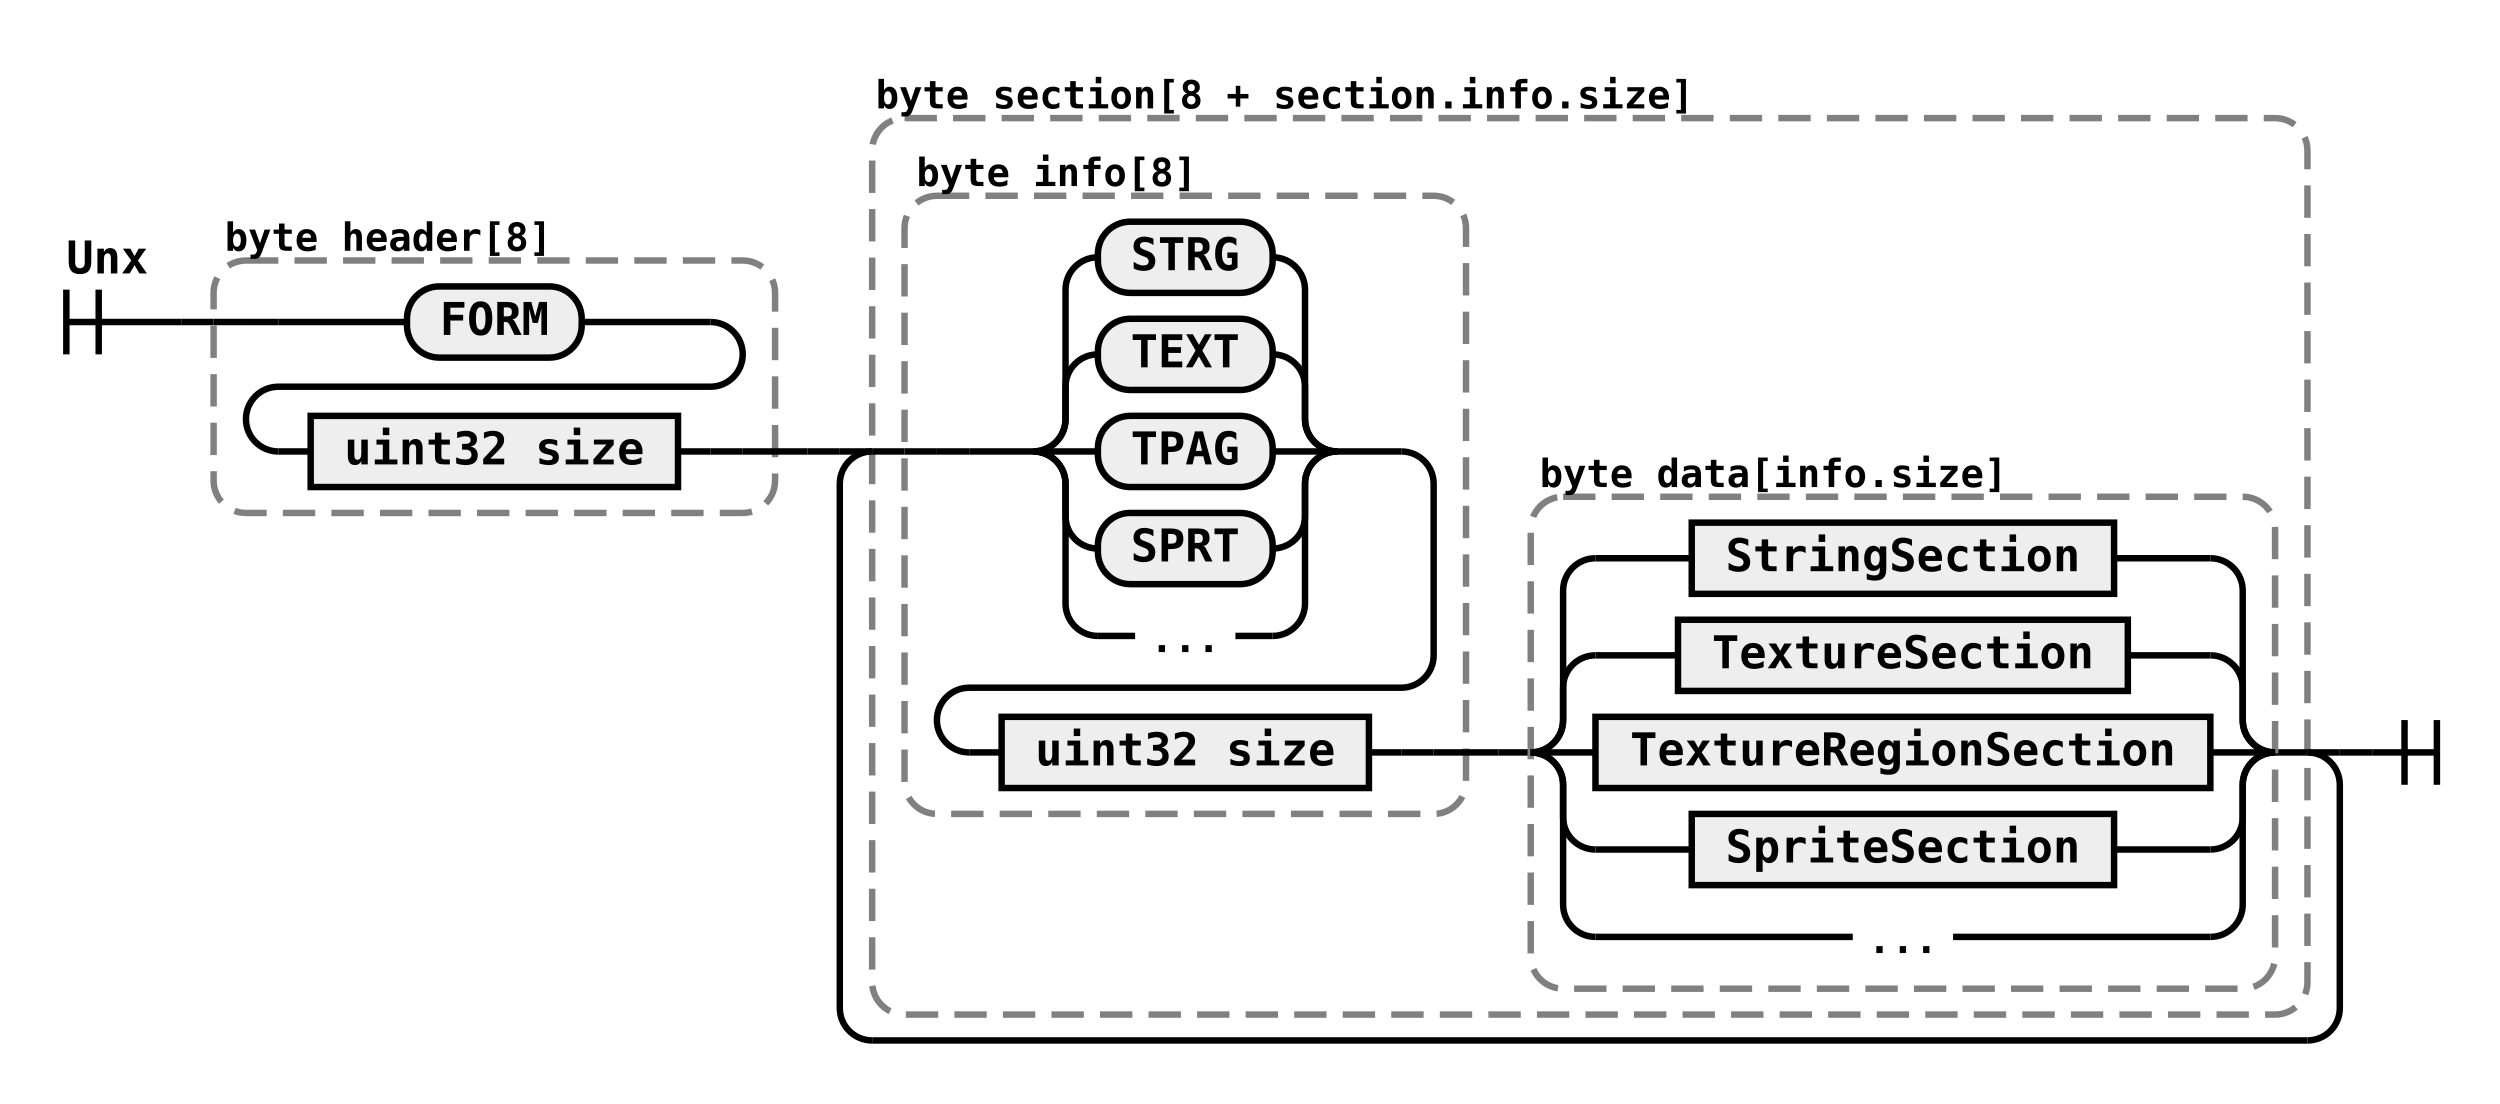
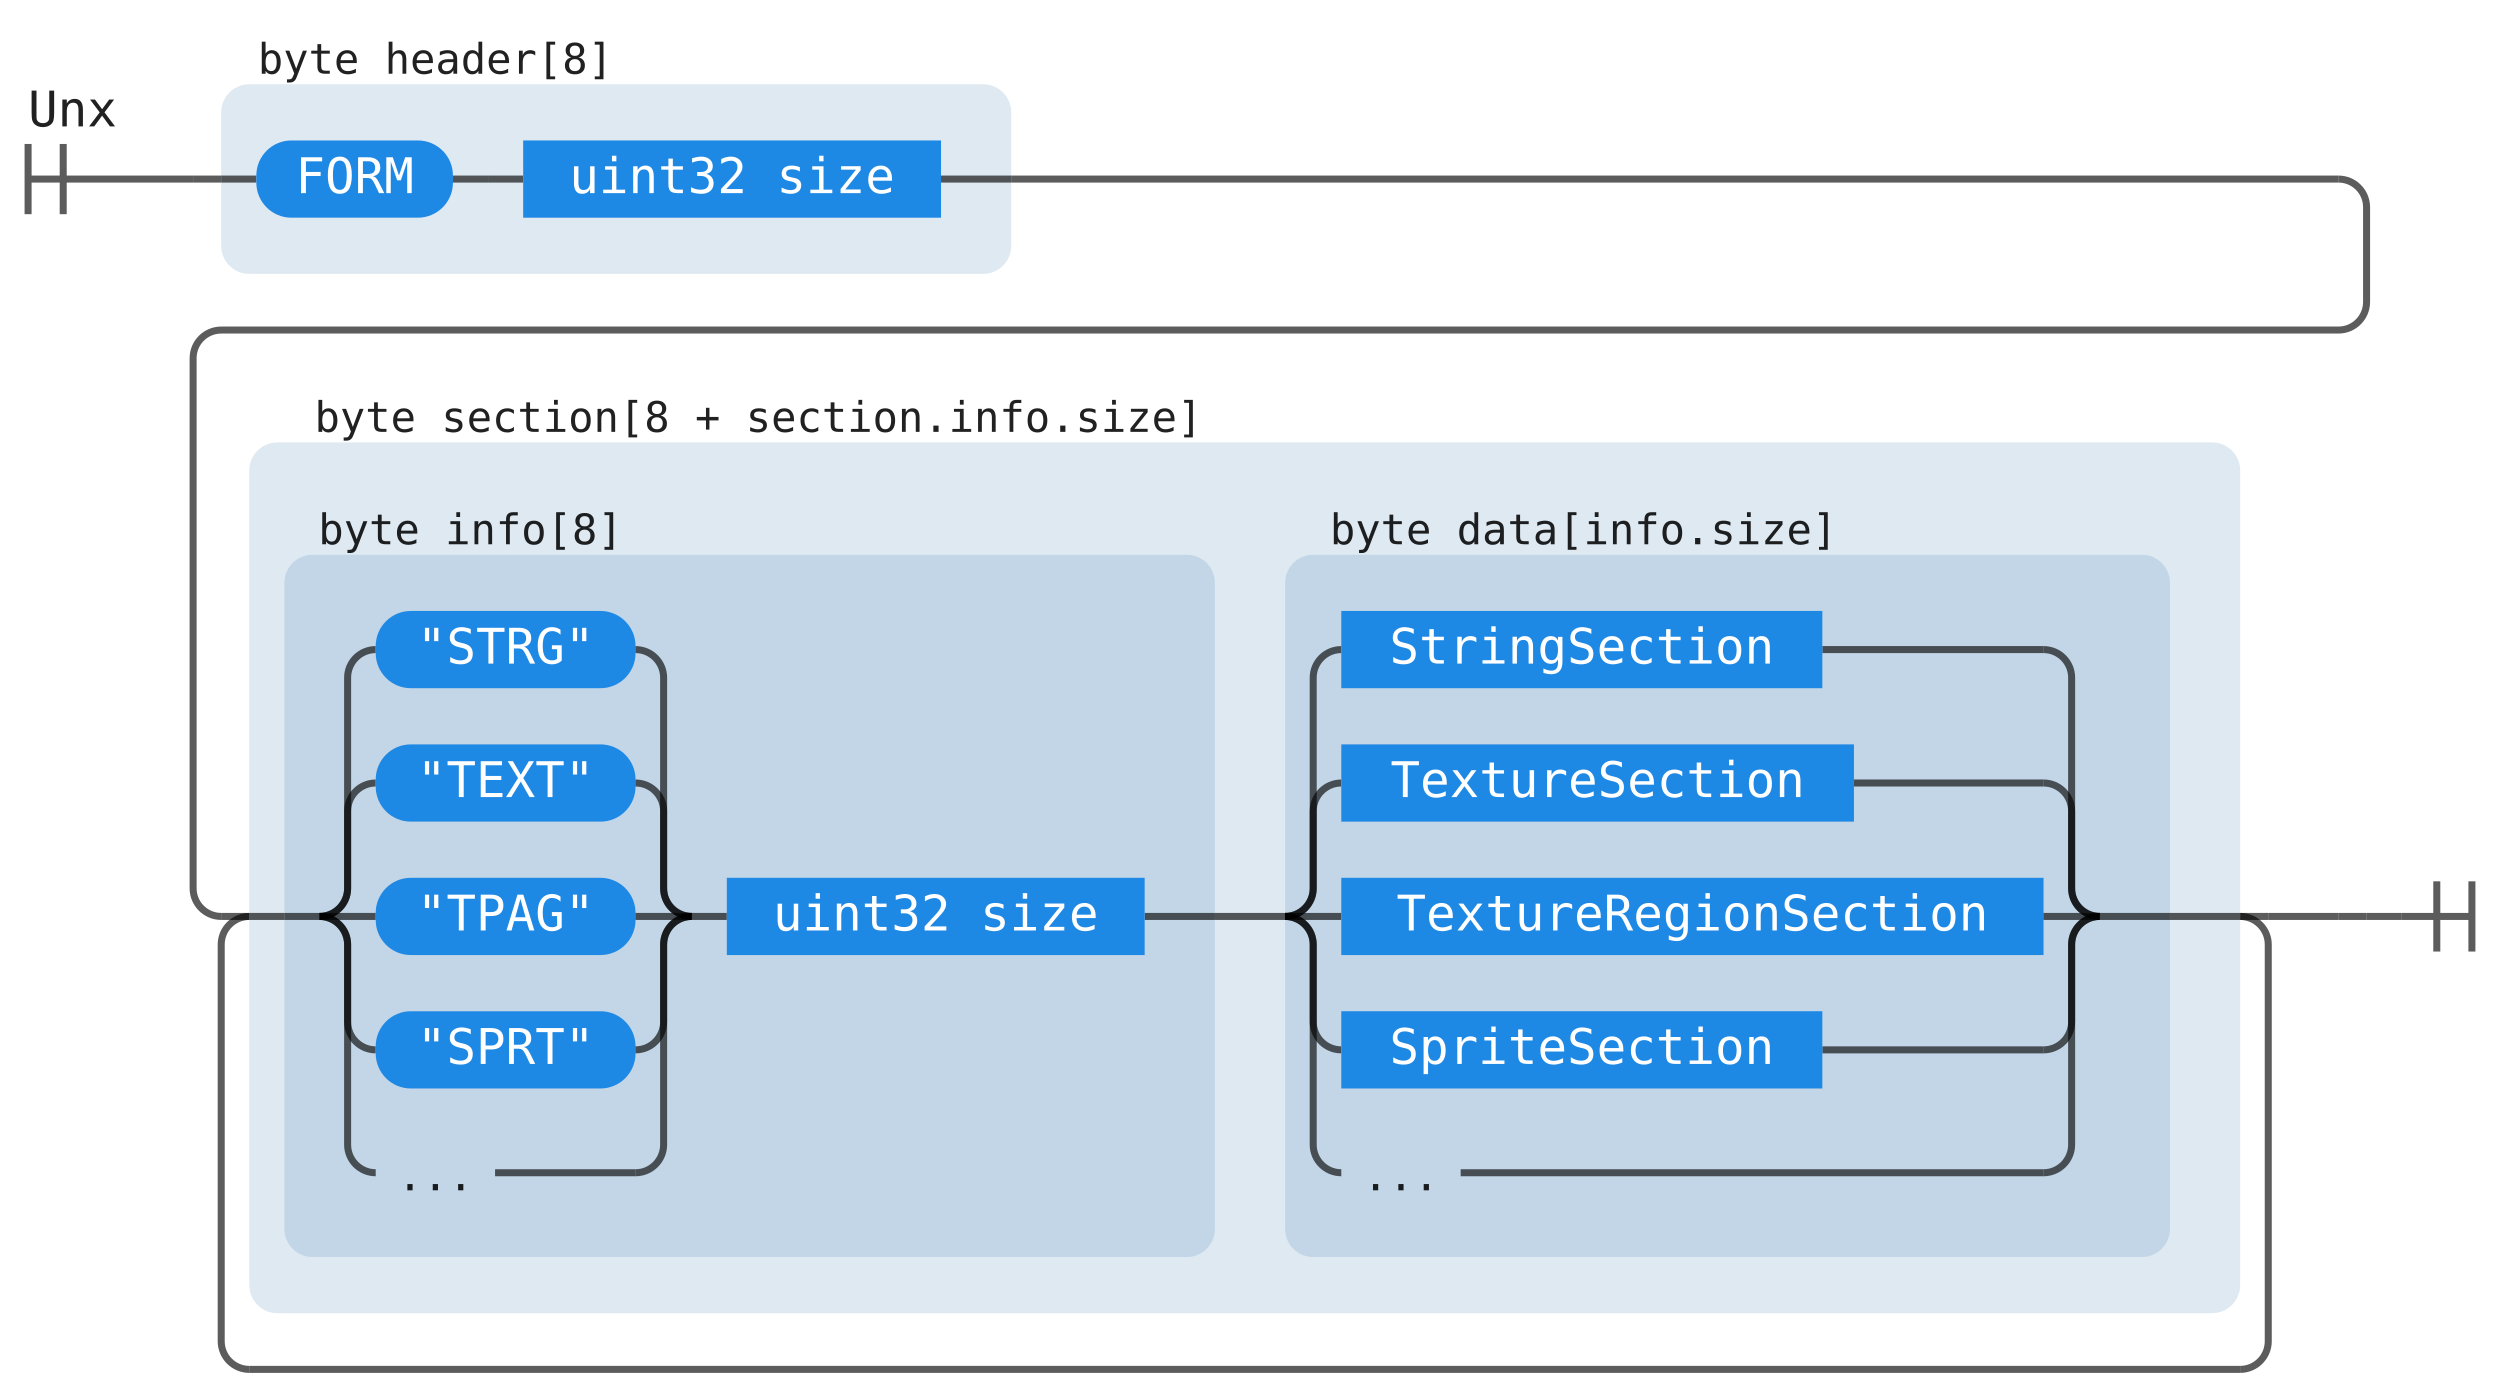
- <svg xmlns="http://www.w3.org/2000/svg" class="railroad-diagram" height="341" viewBox="0 0 772.5 341" width="772.5">
-   <g transform="translate(.5 .5)">
+ <svg xmlns="http://www.w3.org/2000/svg" class="railroad-diagram" height="398" viewBox="0 0 712 398" width="712">
+   <g>
    <style>/*  */
svg.railroad-diagram {
    background-color: rgba(0, 0, 0, 0);
}

svg.railroad-diagram path {
    stroke-width: 2;
-     stroke: #000000;
+     stroke: rgba(0, 0, 0, 0.64);
    fill: rgba(0, 0, 0, 0);
}

svg.railroad-diagram text {
-     font-weight: bold;
+     font-family: "Fira Code", "Fira Mono", monospace;
    font-size: 14px;
-     font-family: "Fira Code", "Fira Mono", monospace;
    text-anchor: middle;
+     fill: rgba(0, 0, 0, 0.87);
+ }
+ 
+ svg.railroad-diagram .non-terminal text,
+ svg.railroad-diagram .terminal text {
+     fill: rgba(255, 255, 255, 255);
}

svg.railroad-diagram text.label {
-     text-anchor: start;
+     fill: rgba(0, 0, 0, 0.87);
}

svg.railroad-diagram text.comment {
+     fill: rgba(0, 0, 0, 0.87);
    font-size: 12px;
-     font-family: "Fira Code", "Fira Mono", monospace;
-     text-anchor: middle;
}

svg.railroad-diagram rect {
-     stroke-width: 2;
-     stroke: #000000;
-     fill: #eeeeee;
+     stroke-width: 0;
+     stroke: rgba(0, 0, 0, 0);
+     fill: rgb(30, 136, 229);
}

svg.railroad-diagram rect.group-box {
-     stroke: #808080;
-     stroke-dasharray: 10 5;
-     fill: none;
- }
- 
+     fill: rgb(21, 95, 160, 0.14);
+ }
/*  */
</style>
    <g>
-       <path d="M20 89v20m10 -20v20m-10 -10h35.5" />
-       <text style="text-anchor:start" x="20" y="84">Unx</text>
+       <path d="M8 41v20m10 -20v20m-10 -10h37" />
+       <text style="text-anchor:start" x="8" y="36">Unx</text>
    </g>
-     <path d="M55.5 99h10" />
+     <path d="M45 51h10" />
    <g>
-       <path d="M65.5 99h0.0" />
-       <path d="M239.0 139h0.0" />
-       <rect class="group-box" height="78" rx="10" ry="10" width="173.5" x="65.5" y="80" />
+       <path d="M55 51h0" />
+       <path d="M55 51h8" />
      <g>
-         <path d="M65.5 99h10.0" />
-         <path d="M75.5 99h10" />
-         <g class="terminal ">
-           <path d="M85.5 99h39.75" />
-           <path d="M179.25 99h39.75" />
-           <rect height="22" rx="10" ry="10" width="54.0" x="125.25" y="88" />
-           <text x="152.25" y="103">FORM</text>
-         </g>
-         <path d="M219.0 99a10 10 0 0 1 10 10v0a10 10 0 0 1 -10 10h-133.5a10 10 0 0 0 -10 10v0a10 10 0 0 0 10 10" />
+         <path d="M63 51h0" />
+         <path d="M288 51h378" />
+         <rect class="group-box" height="54" rx="8" ry="8" width="225" x="63" y="24" />
+         <g>
+           <path d="M63 51h0" />
+           <path d="M268 51h20" />
+           <g>
+             <path d="M63 51h0" />
+           </g>
+           <path d="M63 51h10" />
+           <g>
+             <path d="M73 51h0" />
+             <path d="M268 51h0" />
+             <g class="terminal ">
+               <path d="M73 51h0" />
+               <path d="M129 51h0" />
+               <rect height="22" rx="10" ry="10" width="56" x="73" y="40" />
+               <text x="101.0" y="55">FORM</text>
+             </g>
+             <path d="M129 51h10" />
+             <path d="M139 51h10" />
+             <g class="non-terminal ">
+               <path d="M149 51h0" />
+               <path d="M268 51h0" />
+               <rect height="22" width="119" x="149" y="40" />
+               <text x="208.5" y="55">uint32 size</text>
+             </g>
+           </g>
+         </g>
        <g class="non-terminal ">
-           <path d="M85.5 139h10.0" />
-           <path d="M209.0 139h10.0" />
-           <rect height="22" width="113.5" x="95.5" y="128" />
-           <text x="152.25" y="143">uint32 size</text>
-         </g>
-         <path d="M219.0 139h10" />
-         <path d="M229.0 139h10.0" />
+           <path d="M63 16h0" />
+           <path d="M185 16h0" />
+           <text class="comment" x="124.0" y="21">byte header[8]</text>
+         </g>
      </g>
-       <g class="non-terminal ">
-         <path d="M65.5 72h0.0" />
-         <path d="M173.5 72h0.0" />
-         <text class="comment" x="119.5" y="77">byte header[8]</text>
+       <path d="M666 51a8 8 0 0 1 8 8v27a8 8 0 0 1 -8 8h-603a8 8 0 0 0 -8 8v151a8 8 0 0 0 8 8" />
+       <g>
+         <path d="M63 261h0" />
+         <path d="M646 261h20" />
+         <path d="M63 261h8" />
+         <g>
+           <path d="M71 261h0" />
+           <path d="M638 261h0" />
+           <rect class="group-box" height="248" rx="8" ry="8" width="567" x="71" y="126" />
+           <g>
+             <path d="M71 261h0" />
+             <path d="M618 261h20" />
+             <g>
+               <path d="M71 261h0" />
+             </g>
+             <path d="M71 261h10" />
+             <g>
+               <path d="M81 261h0" />
+               <path d="M618 261h0" />
+               <g>
+                 <path d="M81 261h0" />
+                 <path d="M346 261h0" />
+                 <rect class="group-box" height="200" rx="8" ry="8" width="265" x="81" y="158" />
+                 <g>
+                   <path d="M81 261h0" />
+                   <path d="M326 261h20" />
+                   <g>
+                     <path d="M81 261h0" />
+                   </g>
+                   <path d="M81 261h10" />
+                   <g>
+                     <path d="M91 261h0" />
+                     <path d="M326 261h0" />
+                     <g>
+                       <path d="M91 261h0" />
+                       <path d="M197 261h0" />
+                       <path d="M91 261a8 8 0 0 0 8 -8v-22a8 8 0 0 1 8 -8" />
+                       <g class="terminal ">
+                         <path d="M107 223h0" />
+                         <path d="M181 223h0" />
+                         <rect height="22" rx="10" ry="10" width="74" x="107" y="212" />
+                         <text x="144.0" y="227">"TEXT"</text>
+                       </g>
+                       <path d="M181 223a8 8 0 0 1 8 8v22a8 8 0 0 0 8 8" />
+                       <path d="M91 261a8 8 0 0 0 8 -8v-60a8 8 0 0 1 8 -8" />
+                       <g class="terminal ">
+                         <path d="M107 185h0" />
+                         <path d="M181 185h0" />
+                         <rect height="22" rx="10" ry="10" width="74" x="107" y="174" />
+                         <text x="144.0" y="189">"STRG"</text>
+                       </g>
+                       <path d="M181 185a8 8 0 0 1 8 8v60a8 8 0 0 0 8 8" />
+                       <path d="M91 261h16" />
+                       <g class="terminal ">
+                         <path d="M107 261h0" />
+                         <path d="M181 261h0" />
+                         <rect height="22" rx="10" ry="10" width="74" x="107" y="250" />
+                         <text x="144.0" y="265">"TPAG"</text>
+                       </g>
+                       <path d="M181 261h16" />
+                       <path d="M91 261a8 8 0 0 1 8 8v22a8 8 0 0 0 8 8" />
+                       <g class="terminal ">
+                         <path d="M107 299h0" />
+                         <path d="M181 299h0" />
+                         <rect height="22" rx="10" ry="10" width="74" x="107" y="288" />
+                         <text x="144.0" y="303">"SPRT"</text>
+                       </g>
+                       <path d="M181 299a8 8 0 0 0 8 -8v-22a8 8 0 0 1 8 -8" />
+                       <path d="M91 261a8 8 0 0 1 8 8v57a8 8 0 0 0 8 8" />
+                       <g class="non-terminal ">
+                         <path d="M107 334h0" />
+                         <path d="M141 334h40" />
+                         <text class="comment" x="124.0" y="339">...</text>
+                       </g>
+                       <path d="M181 334a8 8 0 0 0 8 -8v-57a8 8 0 0 1 8 -8" />
+                     </g>
+                     <path d="M197 261h10" />
+                     <g class="non-terminal ">
+                       <path d="M207 261h0" />
+                       <path d="M326 261h0" />
+                       <rect height="22" width="119" x="207" y="250" />
+                       <text x="266.5" y="265">uint32 size</text>
+                     </g>
+                   </g>
+                 </g>
+                 <g class="non-terminal ">
+                   <path d="M81 150h0" />
+                   <path d="M187 150h0" />
+                   <text class="comment" x="134.0" y="155">byte info[8]</text>
+                 </g>
+               </g>
+               <path d="M346 261h10" />
+               <path d="M356 261h10" />
+               <g>
+                 <path d="M366 261h0" />
+                 <path d="M618 261h0" />
+                 <rect class="group-box" height="200" rx="8" ry="8" width="252" x="366" y="158" />
+                 <g>
+                   <path d="M366 261h0" />
+                   <path d="M598 261h20" />
+                   <g>
+                     <path d="M366 261h0" />
+                   </g>
+                   <g>
+                     <path d="M366 261h0" />
+                     <path d="M598 261h0" />
+                     <path d="M366 261a8 8 0 0 0 8 -8v-22a8 8 0 0 1 8 -8" />
+                     <g class="non-terminal ">
+                       <path d="M382 223h0" />
+                       <path d="M528 223h54" />
+                       <rect height="22" width="146" x="382" y="212" />
+                       <text x="455.0" y="227">TextureSection</text>
+                     </g>
+                     <path d="M582 223a8 8 0 0 1 8 8v22a8 8 0 0 0 8 8" />
+                     <path d="M366 261a8 8 0 0 0 8 -8v-60a8 8 0 0 1 8 -8" />
+                     <g class="non-terminal ">
+                       <path d="M382 185h0" />
+                       <path d="M519 185h63" />
+                       <rect height="22" width="137" x="382" y="174" />
+                       <text x="450.5" y="189">StringSection</text>
+                     </g>
+                     <path d="M582 185a8 8 0 0 1 8 8v60a8 8 0 0 0 8 8" />
+                     <path d="M366 261h16" />
+                     <g class="non-terminal ">
+                       <path d="M382 261h0" />
+                       <path d="M582 261h0" />
+                       <rect height="22" width="200" x="382" y="250" />
+                       <text x="482.0" y="265">TextureRegionSection</text>
+                     </g>
+                     <path d="M582 261h16" />
+                     <path d="M366 261a8 8 0 0 1 8 8v22a8 8 0 0 0 8 8" />
+                     <g class="non-terminal ">
+                       <path d="M382 299h0" />
+                       <path d="M519 299h63" />
+                       <rect height="22" width="137" x="382" y="288" />
+                       <text x="450.5" y="303">SpriteSection</text>
+                     </g>
+                     <path d="M582 299a8 8 0 0 0 8 -8v-22a8 8 0 0 1 8 -8" />
+                     <path d="M366 261a8 8 0 0 1 8 8v57a8 8 0 0 0 8 8" />
+                     <g class="non-terminal ">
+                       <path d="M382 334h0" />
+                       <path d="M416 334h166" />
+                       <text class="comment" x="399.0" y="339">...</text>
+                     </g>
+                     <path d="M582 334a8 8 0 0 0 8 -8v-57a8 8 0 0 1 8 -8" />
+                   </g>
+                 </g>
+                 <g class="non-terminal ">
+                   <path d="M366 150h0" />
+                   <path d="M536 150h0" />
+                   <text class="comment" x="451.0" y="155">byte data[info.size]</text>
+                 </g>
+               </g>
+             </g>
+           </g>
+           <g class="non-terminal ">
+             <path d="M71 118h0" />
+             <path d="M361 118h0" />
+             <text class="comment" x="216.0" y="123">byte section[8 + section.info.size]</text>
+           </g>
+         </g>
+         <path d="M638 261h8" />
+         <path d="M71 261a8 8 0 0 0 -8 8v113a8 8 0 0 0 8 8" />
+         <g>
+           <path d="M71 390h567" />
+         </g>
+         <path d="M638 390a8 8 0 0 0 8 -8v-113a8 8 0 0 0 -8 -8" />
      </g>
+       <path d="M666 261h8" />
+       <path d="M674 261h0" />
    </g>
-     <path d="M239.0 139h10" />
-     <path d="M249.0 139h10" />
-     <g>
-       <path d="M259.0 139h0.0" />
-       <path d="M722.5 232h0.0" />
-       <path d="M259.0 139h10" />
-       <g>
-         <path d="M269.0 139h0.0" />
-         <path d="M712.5 232h0.0" />
-         <rect class="group-box" height="277" rx="10" ry="10" width="443.5" x="269.0" y="36" />
-         <g>
-           <path d="M269.0 139h10.0" />
-           <path d="M702.5 232h10.0" />
-           <g>
-             <path d="M279.0 139h0.0" />
-             <path d="M452.5 232h0.0" />
-             <rect class="group-box" height="191" rx="10" ry="10" width="173.5" x="279.0" y="60" />
-             <g>
-               <path d="M279.0 139h10.0" />
-               <path d="M289.0 139h10" />
-               <g>
-                 <path d="M299.0 139h19.75" />
-                 <path d="M412.75 139h19.75" />
-                 <path d="M318.75 139a10 10 0 0 0 10 -10v-10a10 10 0 0 1 10 -10" />
-                 <g class="terminal ">
-                   <path d="M338.75 109h0.0" />
-                   <path d="M392.75 109h0.0" />
-                   <rect height="22" rx="10" ry="10" width="54.0" x="338.75" y="98" />
-                   <text x="365.75" y="113">TEXT</text>
-                 </g>
-                 <path d="M392.75 109a10 10 0 0 1 10 10v10a10 10 0 0 0 10 10" />
-                 <path d="M318.75 139a10 10 0 0 0 10 -10v-40a10 10 0 0 1 10 -10" />
-                 <g class="terminal ">
-                   <path d="M338.75 79h0.0" />
-                   <path d="M392.75 79h0.0" />
-                   <rect height="22" rx="10" ry="10" width="54.0" x="338.75" y="68" />
-                   <text x="365.75" y="83">STRG</text>
-                 </g>
-                 <path d="M392.75 79a10 10 0 0 1 10 10v40a10 10 0 0 0 10 10" />
-                 <path d="M318.75 139h20" />
-                 <g class="terminal ">
-                   <path d="M338.75 139h0.0" />
-                   <path d="M392.75 139h0.0" />
-                   <rect height="22" rx="10" ry="10" width="54.0" x="338.75" y="128" />
-                   <text x="365.75" y="143">TPAG</text>
-                 </g>
-                 <path d="M392.75 139h20" />
-                 <path d="M318.75 139a10 10 0 0 1 10 10v10a10 10 0 0 0 10 10" />
-                 <g class="terminal ">
-                   <path d="M338.75 169h0.0" />
-                   <path d="M392.75 169h0.0" />
-                   <rect height="22" rx="10" ry="10" width="54.0" x="338.75" y="158" />
-                   <text x="365.75" y="173">SPRT</text>
-                 </g>
-                 <path d="M392.75 169a10 10 0 0 0 10 -10v-10a10 10 0 0 1 10 -10" />
-                 <path d="M318.75 139a10 10 0 0 1 10 10v37a10 10 0 0 0 10 10" />
-                 <g class="non-terminal ">
-                   <path d="M338.75 196h11.5" />
-                   <path d="M381.25 196h11.5" />
-                   <text class="comment" x="365.75" y="201">...</text>
-                 </g>
-                 <path d="M392.75 196a10 10 0 0 0 10 -10v-37a10 10 0 0 1 10 -10" />
-               </g>
-               <path d="M432.5 139a10 10 0 0 1 10 10v53a10 10 0 0 1 -10 10h-133.5a10 10 0 0 0 -10 10v0a10 10 0 0 0 10 10" />
-               <g class="non-terminal ">
-                 <path d="M299.0 232h10.0" />
-                 <path d="M422.5 232h10.0" />
-                 <rect height="22" width="113.5" x="309.0" y="221" />
-                 <text x="365.75" y="236">uint32 size</text>
-               </g>
-               <path d="M432.5 232h10" />
-               <path d="M442.5 232h10.0" />
-             </g>
-             <g class="non-terminal ">
-               <path d="M279.0 52h0.0" />
-               <path d="M373.0 52h0.0" />
-               <text class="comment" x="326.0" y="57">byte info[8]</text>
-             </g>
-           </g>
-           <path d="M452.5 232h10" />
-           <path d="M462.5 232h10" />
-           <g>
-             <path d="M472.5 232h0.0" />
-             <path d="M702.5 232h0.0" />
-             <rect class="group-box" height="152" rx="10" ry="10" width="230.0" x="472.5" y="153" />
-             <g>
-               <path d="M472.5 232h0.0" />
-               <path d="M702.5 232h0.0" />
-               <path d="M472.5 232a10 10 0 0 0 10 -10v-10a10 10 0 0 1 10 -10" />
-               <g class="non-terminal ">
-                 <path d="M492.5 202h25.5" />
-                 <path d="M657.0 202h25.5" />
-                 <rect height="22" width="139.0" x="518.0" y="191" />
-                 <text x="587.5" y="206">TextureSection</text>
-               </g>
-               <path d="M682.5 202a10 10 0 0 1 10 10v10a10 10 0 0 0 10 10" />
-               <path d="M472.5 232a10 10 0 0 0 10 -10v-40a10 10 0 0 1 10 -10" />
-               <g class="non-terminal ">
-                 <path d="M492.5 172h29.75" />
-                 <path d="M652.75 172h29.75" />
-                 <rect height="22" width="130.5" x="522.25" y="161" />
-                 <text x="587.5" y="176">StringSection</text>
-               </g>
-               <path d="M682.5 172a10 10 0 0 1 10 10v40a10 10 0 0 0 10 10" />
-               <path d="M472.5 232h20" />
-               <g class="non-terminal ">
-                 <path d="M492.5 232h0.0" />
-                 <path d="M682.5 232h0.0" />
-                 <rect height="22" width="190.0" x="492.5" y="221" />
-                 <text x="587.5" y="236">TextureRegionSection</text>
-               </g>
-               <path d="M682.5 232h20" />
-               <path d="M472.5 232a10 10 0 0 1 10 10v10a10 10 0 0 0 10 10" />
-               <g class="non-terminal ">
-                 <path d="M492.5 262h29.75" />
-                 <path d="M652.75 262h29.75" />
-                 <rect height="22" width="130.5" x="522.25" y="251" />
-                 <text x="587.5" y="266">SpriteSection</text>
-               </g>
-               <path d="M682.5 262a10 10 0 0 0 10 -10v-10a10 10 0 0 1 10 -10" />
-               <path d="M472.5 232a10 10 0 0 1 10 10v37a10 10 0 0 0 10 10" />
-               <g class="non-terminal ">
-                 <path d="M492.5 289h79.5" />
-                 <path d="M603.0 289h79.5" />
-                 <text class="comment" x="587.5" y="294">...</text>
-               </g>
-               <path d="M682.5 289a10 10 0 0 0 10 -10v-37a10 10 0 0 1 10 -10" />
-             </g>
-             <g class="non-terminal ">
-               <path d="M472.5 145h0.0" />
-               <path d="M622.5 145h0.0" />
-               <text class="comment" x="547.5" y="150">byte data[info.size]</text>
-             </g>
-           </g>
-         </g>
-         <g class="non-terminal ">
-           <path d="M269.0 28h0.0" />
-           <path d="M524.0 28h0.0" />
-           <text class="comment" x="396.5" y="33">byte section[8 + section.info.size]</text>
-         </g>
-       </g>
-       <path d="M712.5 232h10" />
-       <path d="M269.0 139a10 10 0 0 0 -10 10v162a10 10 0 0 0 10 10" />
-       <g>
-         <path d="M269.0 321h443.5" />
-       </g>
-       <path d="M712.5 321a10 10 0 0 0 10 -10v-69a10 10 0 0 0 -10 -10" />
-     </g>
-     <path d="M722.5 232h10" />
-     <path d="M 732.5 232 h 20 m -10 -10 v 20 m 10 -20 v 20" />
+     <path d="M674 261h10" />
+     <path d="M 684 261 h 20 m -10 -10 v 20 m 10 -20 v 20" />
  </g>
</svg>
